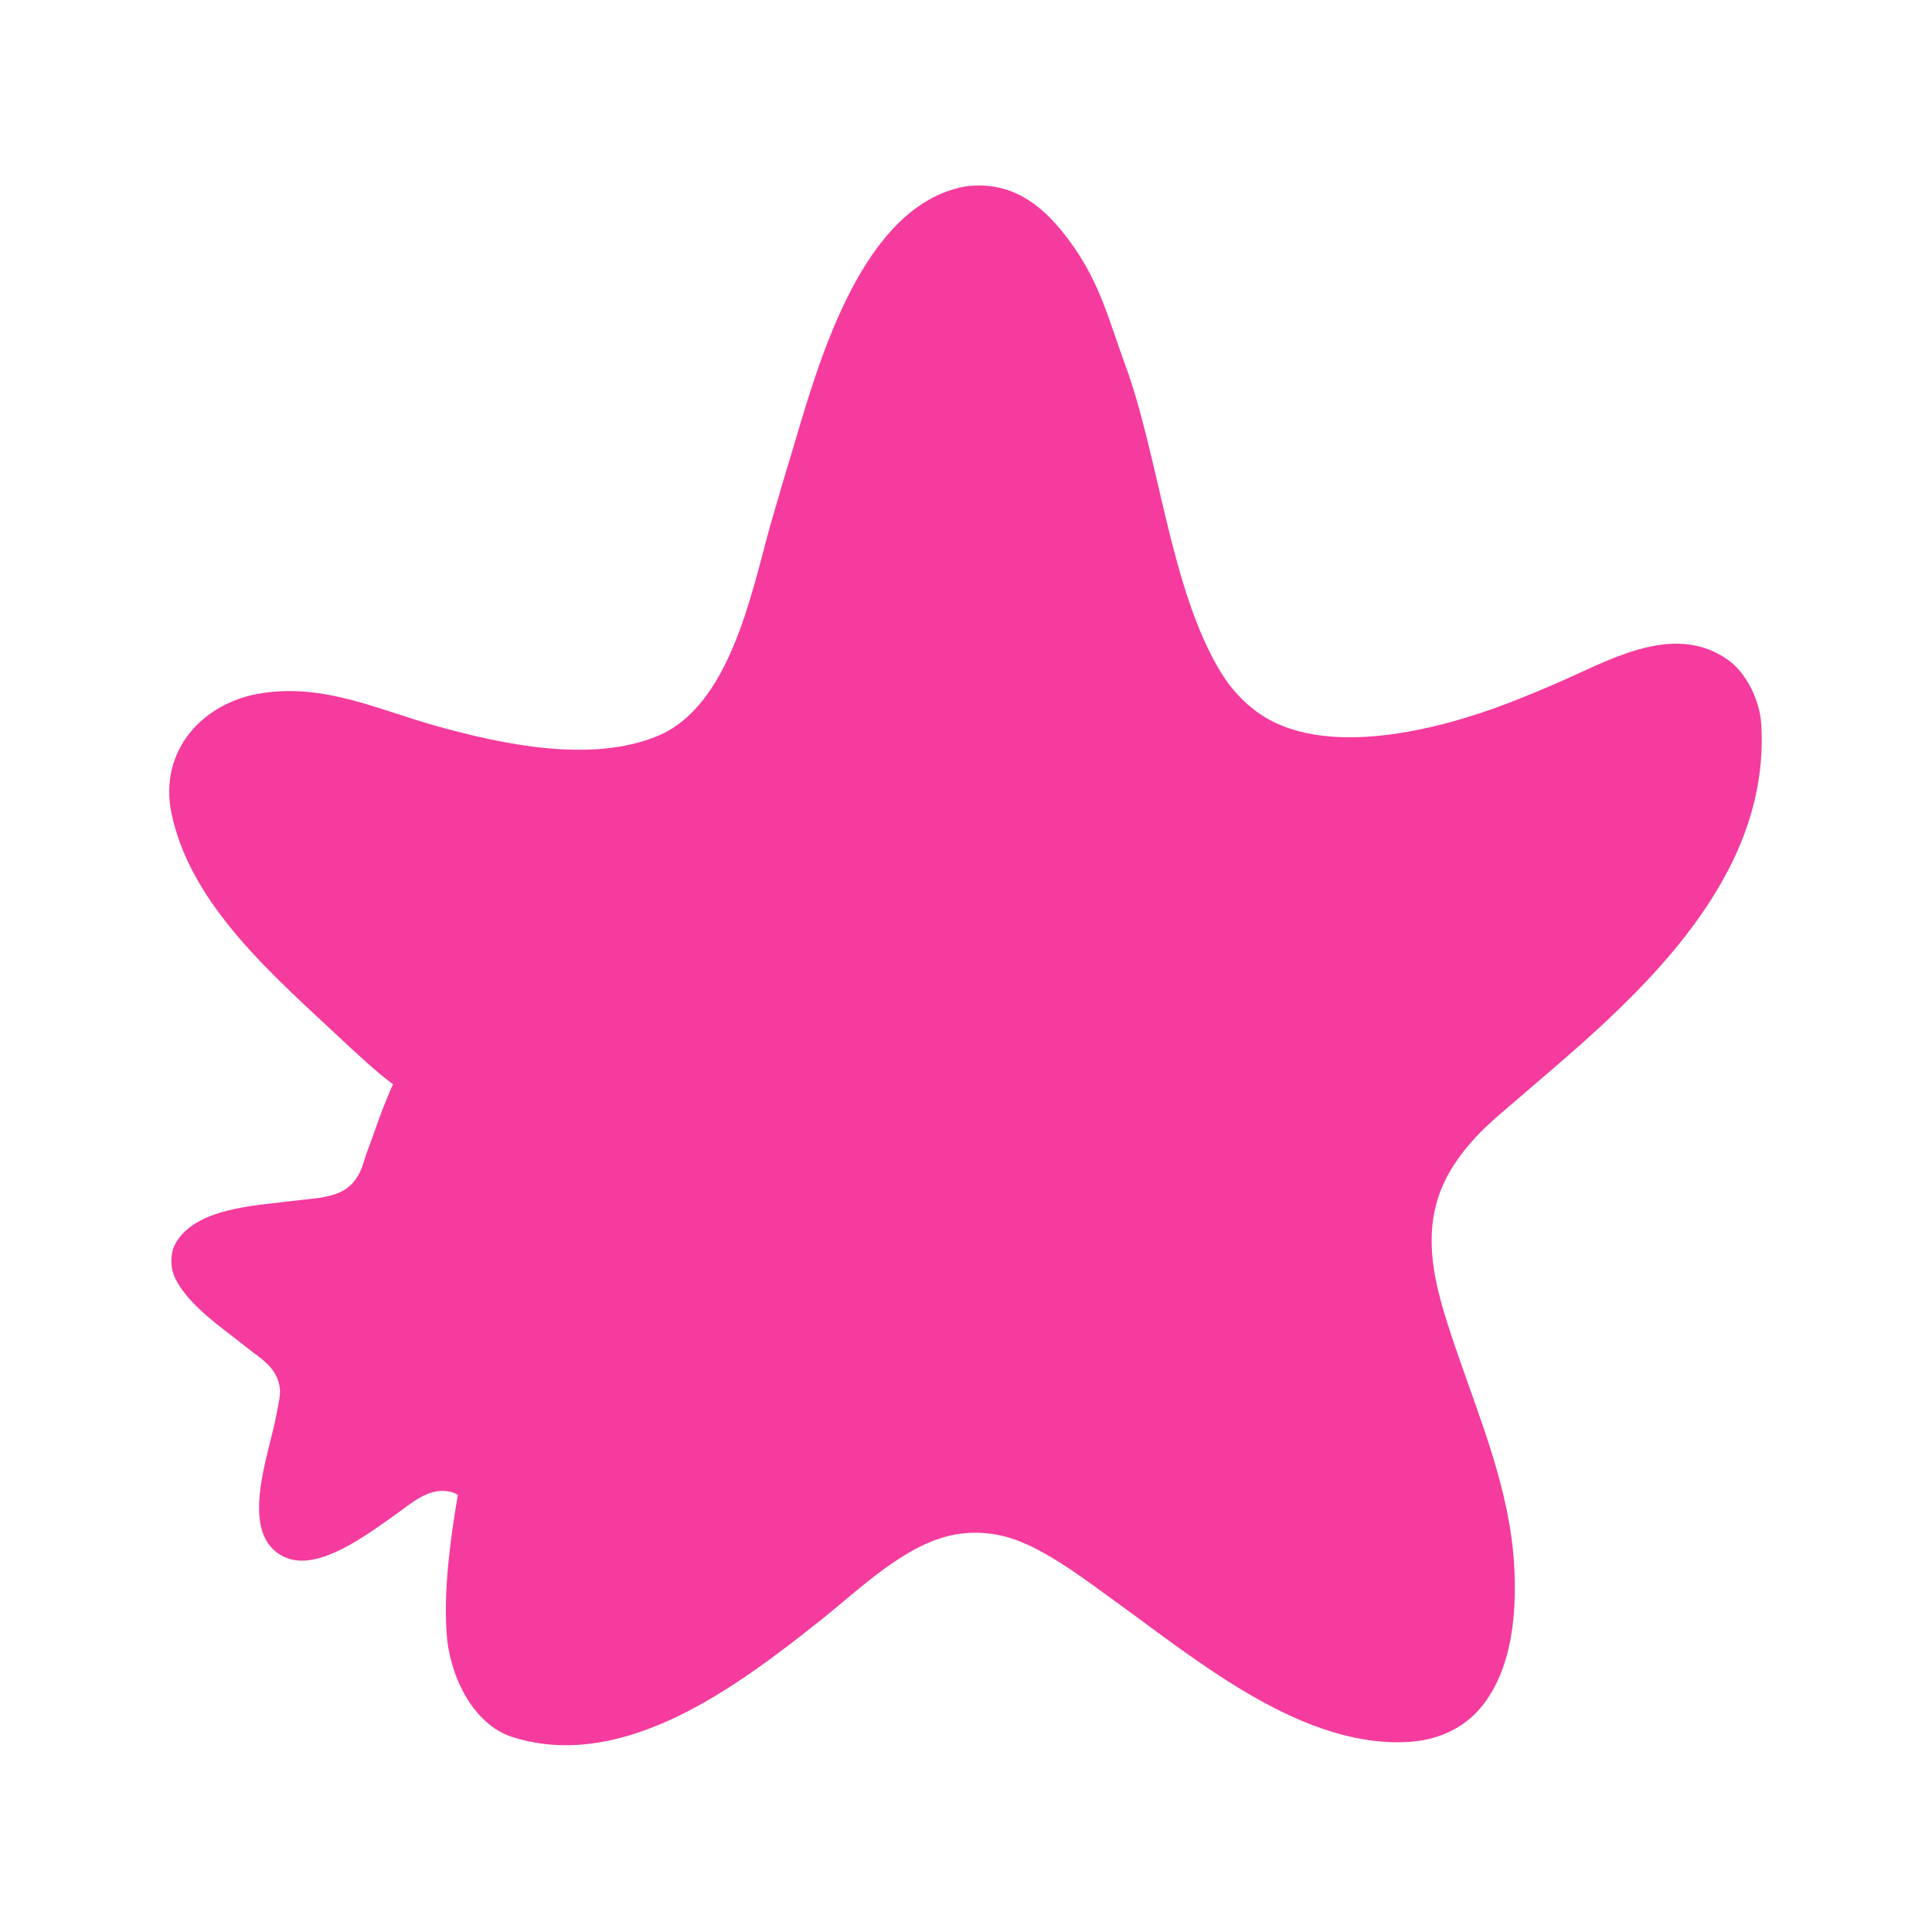
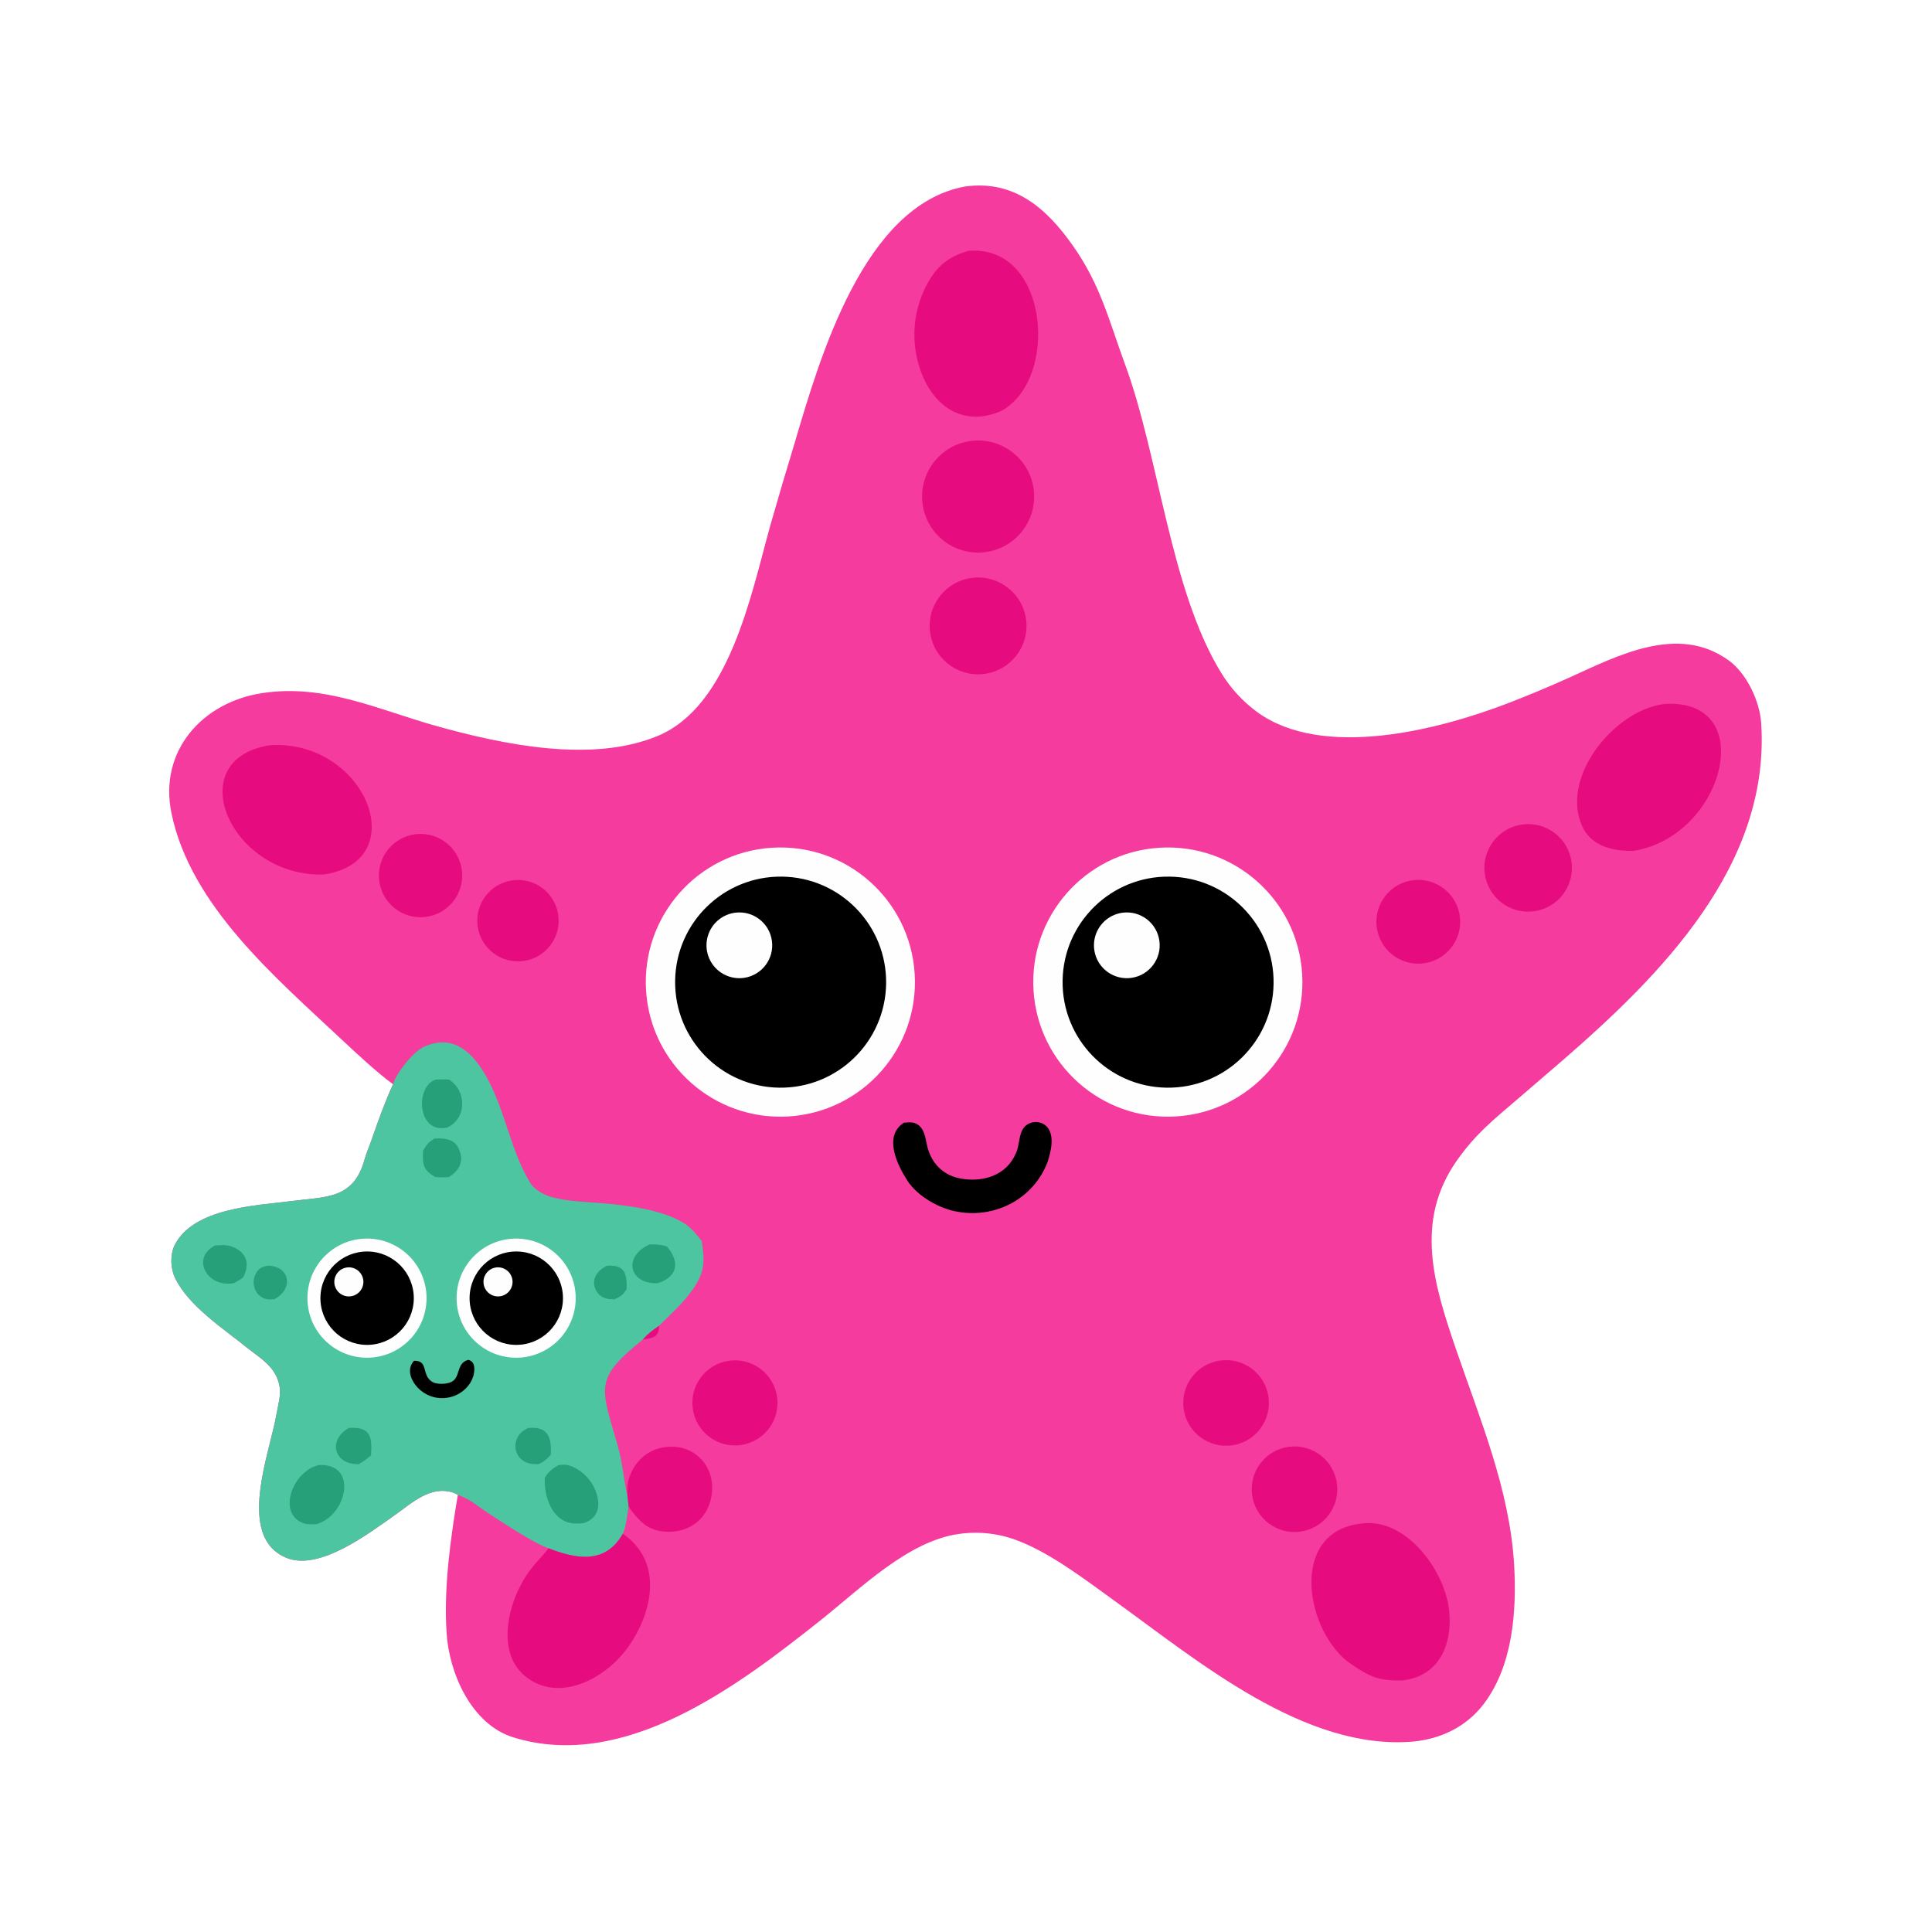
- <svg xmlns="http://www.w3.org/2000/svg" viewBox="0 0 1024 1024" fill="none">
+ <svg xmlns="http://www.w3.org/2000/svg" width="1024" height="1024" viewBox="0 0 1024 1024" fill="none">
  <path d="M208.314 574.639L207.775 574.256C200.279 568.835 188.565 557.989 181.44 551.295C146.313 518.29 100.931 480.158 90.846 430.852C84.127 398.005 107.268 372.184 138.92 367.367C172.339 362.281 200.387 376.193 231.657 384.892C266.688 394.637 313.524 404.556 348.456 390.123C386.67 374.334 398.114 315.034 408.23 278.633C412.496 263.73 416.887 248.862 421.401 234.032C434.557 189.666 457.748 108.663 511.512 98.848C537.704 95.268 554.804 110.543 568.668 130.231C583.499 151.286 587.863 170.243 596.376 193.36C614.434 242.395 620.239 312.72 647.301 356.702C652.208 364.709 658.611 371.695 666.16 377.278C701.071 402.818 762.618 386.831 799.582 372.604C810.401 368.413 821.107 363.934 831.682 359.172C857.388 347.543 889.292 330.628 916.148 349.956C925.853 356.942 932.715 371.654 933.473 383.419C938.309 458.672 880.367 516.694 828.371 561.885L804.227 582.642C791.561 593.479 781.987 601.127 772.211 615.046C749.499 647.394 760.027 680.915 771.659 714.956C784.409 752.252 800.162 789.474 802.52 829.328C803.928 854.006 801.851 883.098 786.177 903.439C777.085 915.244 763.713 921.657 749.022 923.069C691.683 928.018 635.234 880.581 591.446 848.996C575.758 837.682 557.176 823.356 539.688 816.667C529.716 812.762 518.907 811.499 508.308 813.01C481.254 816.756 456.192 841.906 434.594 859.038C391.171 893.491 331.131 939.08 272.085 920.838C249.715 913.93 237.89 886.456 236.686 865.189C235.154 841.695 238.73 815.601 242.662 792.35C242.177 791.976 240.904 791.359 240.328 791.167C228.207 787.093 218.215 796.752 209.381 802.944C195.642 812.575 169.172 833.066 151.552 825.577C124.923 814.268 143.15 769.769 146.622 749.165C147.382 744.671 148.893 739.806 148.244 735.321C147.709 731.612 146.163 728.127 143.778 725.237C140.235 720.868 135.317 717.865 130.829 714.236C118.261 704.077 100.06 692.281 92.848 677.487C90.349 672.361 90.094 665.35 92.441 660.181C102.426 640.088 135.569 639.035 154.679 636.566C172.695 634.237 187.362 635.644 193.133 614.812C194.091 611.356 195.963 606.973 197.169 603.489C200.545 593.727 204.056 584.05 208.314 574.639Z" fill="#F53B9D" />
+   <path d="M208.315 574.639C209.839 569.041 218.811 557.539 224.681 554.841C240.202 547.698 250.629 557.885 257.772 570.622C268.032 588.923 270.436 609.77 281.298 627.347C283.281 630.556 288.578 633.371 292.108 634.419C301.252 636.926 310.507 636.963 319.757 637.772C333.108 638.937 351.253 641.252 362.6 648.334C366.207 650.583 369.422 654.54 371.932 657.721C373.598 668.708 373.739 674.189 366.806 683.937C361.796 690.985 355.395 696.57 349.367 702.65C345.552 705.386 343.834 706.49 340.717 709.989C314.826 730.915 318.282 734.699 327.379 766.13C330.104 775.55 330.483 784.198 332.572 793.014L333.201 798.608C332.523 802.467 331.724 809.82 330.121 812.921C320.793 829.169 305.684 826.419 290.775 820.619C283.367 818.257 265.363 806.321 258.424 801.765C252.802 798.08 249.431 794.736 242.662 792.35C242.177 791.976 240.905 791.359 240.329 791.167C228.207 787.093 218.215 796.751 209.382 802.944C195.643 812.574 169.172 833.065 151.552 825.577C124.924 814.268 143.151 769.768 146.623 749.165C147.383 744.67 148.894 739.806 148.245 735.321C147.709 731.612 146.164 728.127 143.778 725.237C140.236 720.868 135.317 717.865 130.829 714.236C118.262 704.077 100.061 692.281 92.848 677.487C90.349 672.361 90.095 665.349 92.441 660.181C102.426 640.088 135.57 639.035 154.68 636.566C172.695 634.236 187.362 635.644 193.133 614.812C194.091 611.355 195.963 606.973 197.169 603.488C200.545 593.727 204.056 584.05 208.315 574.639Z" fill="#4DC5A0" />
+   <path d="M168.773 776.494C190.268 775.269 183.762 803.431 167.716 807.841C164.872 807.925 162.22 808.145 159.681 806.887C149.284 801.742 153.674 787.402 160.63 781.204C163.814 778.365 165.011 777.776 168.773 776.494Z" fill="#26A079" />
+   <path d="M296.029 776.514C299.113 776.242 300.47 776.121 303.369 777.355C308.901 779.764 313.268 784.245 315.535 789.834C318.553 797.453 317.625 804.394 309.36 807.341C307.811 807.514 306.25 807.566 304.693 807.495C292.738 806.995 288.186 793.281 288.77 783.09C291.066 779.68 292.604 778.557 296.029 776.514Z" fill="#26A079" />
+   <path d="M230.848 572.221C233.186 572.039 235.563 572.128 237.913 572.16C247.387 577.918 247.575 592.815 237.042 597.628C221.037 601.257 219.916 575.851 230.848 572.221Z" fill="#26A079" />
+   <path d="M114.038 660.12C118.182 659.905 121.248 659.554 125.046 661.659C131.584 665.279 132.092 671.261 128.681 677.276C127.274 678.235 125.489 679.227 124.004 680.101C109.514 682.693 101.139 666.594 114.038 660.12Z" fill="#26A079" />
+   <path d="M344.327 659.611C347.702 659.395 350.255 659.69 353.484 660.635C360.343 668.712 359.409 676.664 348.605 680.125C333.222 680.733 330.102 665.756 344.327 659.611Z" fill="#26A079" />
+   <path d="M219.422 721.238C227.414 720.985 223.054 728.908 229.339 732.566C231.675 733.796 236.149 733.618 238.497 732.781C244.56 730.625 241.31 722.688 248.143 720.747C252.164 721.645 251.634 726.303 250.894 729.343C250.407 730.681 249.764 732.243 248.955 733.403C246.147 737.5 241.735 740.209 236.814 740.868C231.91 741.584 226.931 740.199 223.1 737.056C218.536 733.333 214.795 726.341 219.422 721.238Z" fill="black" />
+   <path d="M230.194 603.465C234.786 603.166 240.244 603.484 242.65 607.89C246.432 614.812 243.836 620.462 237.68 623.919C235.394 624.106 233.078 623.966 230.78 623.895C223.985 620.009 224.017 617.113 224.226 609.92C226.111 606.641 227.036 605.514 230.194 603.465Z" fill="#26A079" />
+   <path d="M279.941 756.874C290.642 755.737 292.417 762.07 291.909 771.088C289.611 773.553 288.538 774.586 285.501 776.032C281.054 776.214 276.916 775.325 274.465 771.186C273.116 768.903 272.802 766.153 273.604 763.628C274.749 759.933 276.723 758.52 279.941 756.874Z" fill="#26A079" />
+   <path d="M184.917 756.836C196.422 756.027 197.404 761.696 196.62 771.378C194.357 773.454 192.84 774.371 190.267 776.041C176.666 776.354 173.76 763.066 184.917 756.836Z" fill="#26A079" />
+   <path d="M141.648 670.85C153.661 670.733 155.879 683.156 145.441 688.581C143.519 688.829 141.425 688.843 139.628 688.029C137.382 686.996 135.674 685.064 134.924 682.707C134.045 680.059 134.348 677.16 135.754 674.751C137.291 672.117 138.879 671.528 141.648 670.85Z" fill="#26A079" />
+   <path d="M321.766 670.859C322.156 670.836 322.547 670.822 322.938 670.812C331.825 670.611 332.326 676.355 332.099 683.431C329.982 686.383 329.069 687.192 325.763 688.651C324.112 688.665 322.889 688.642 321.271 688.216C318.935 687.604 316.972 686.023 315.88 683.866C312.953 678.188 316.596 673.277 321.766 670.859Z" fill="#26A079" />
+   <path d="M330.121 812.921C351.649 827.762 346.04 854.263 333.098 872.743C322 888.589 298.34 902.284 280.221 889.847C261.55 877.027 269.439 848.094 280.395 832.944C283.6 828.51 287.566 824.796 290.775 820.62C305.684 826.419 320.793 829.17 330.121 812.921Z" fill="#E60C7F" />
+   <path d="M332.571 793.015C332.378 788.576 332.341 785.896 334.063 781.64C337.844 772.299 345.921 766.747 356.036 766.766C368.787 766.79 378.185 777.182 377.436 789.806C376.754 803.992 365.734 813.188 351.728 811.733C343.99 810.929 340.003 807.374 335.403 801.574C334.631 800.615 333.896 799.624 333.201 798.609L332.571 793.015Z" fill="#E60C7F" />
+   <path d="M349.366 702.65C349.073 709.245 346.033 709.03 340.716 709.989C343.833 706.49 345.552 705.387 349.366 702.65Z" fill="#E60C7F" />
+   <path d="M721.44 807.537C744.705 804.085 765.083 831.55 767.88 852.116C770.34 870.235 763.601 888.463 743.133 890.689C730.766 890.815 726.636 889.052 716.407 882.218C691.931 865.872 682.418 811.812 721.44 807.537Z" fill="#E60C7F" />
+   <path d="M513.098 132.984C552.826 129.498 560.305 190.521 537.414 212.767C532.358 217.685 529.173 218.896 522.419 220.389C504.529 223.385 492.424 210.736 487.42 194.923C482.662 180.347 484.028 164.462 491.208 150.913C496.423 141.111 502.578 136.148 513.098 132.984Z" fill="#E60C7F" />
+   <path d="M883.488 373.034C932.453 371.208 913.571 443.307 865.859 450.972C854.718 451.19 842.791 448.575 838.104 436.854C827.436 410.169 857.272 374.97 883.488 373.034Z" fill="#E60C7F" />
+   <path d="M143.248 394.964C193.554 391.929 219.573 456.112 171.828 463.485C122.154 465.224 94.909 402.326 143.248 394.964Z" fill="#E60C7F" />
+   <path d="M513.701 233.861C529.983 231.238 545.286 242.387 547.779 258.692C550.277 274.997 539.005 290.211 522.681 292.577C506.54 294.917 491.531 283.799 489.062 267.675C486.597 251.551 497.593 236.455 513.701 233.861Z" fill="#E60C7F" />
+   <path d="M513.561 306.543C527.415 303.878 540.824 312.896 543.574 326.732C546.329 340.568 537.4 354.033 523.579 356.875C509.636 359.744 496.021 350.713 493.243 336.751C490.464 322.789 499.58 309.233 513.561 306.543Z" fill="#E60C7F" />
+   <path d="M479.039 595.093C481.923 594.822 484.459 594.476 486.863 596.375C490.315 599.097 490.507 603.849 491.512 607.792C493.87 617.048 500.282 623.212 509.66 624.751C521.358 626.669 533.458 622.922 538.43 611.286C540.764 606.543 539.552 599.139 544.538 595.982C548.448 593.503 554.028 594.723 556.138 598.98C558.631 604.003 556.858 610.57 555.324 615.607C548.107 635.051 528.041 645.752 507.957 642.328C498.177 640.78 486.377 634.223 480.891 625.691C475.437 617.212 468.172 602.17 479.039 595.093Z" fill="black" />
+   <path d="M807.225 436.948C819.938 435.444 831.472 444.519 832.997 457.23C834.521 469.941 825.462 481.486 812.754 483.031C800.017 484.579 788.441 475.497 786.912 462.758C785.382 450.018 794.484 438.456 807.225 436.948Z" fill="#E60C7F" />
+   <path d="M648.611 720.924C661.165 720.241 671.88 729.886 672.517 742.44C673.153 754.998 663.461 765.676 650.908 766.261C638.42 766.845 627.807 757.22 627.175 744.736C626.544 732.248 636.128 721.602 648.611 720.924Z" fill="#E60C7F" />
+   <path d="M681.16 767.186C693.339 764.46 705.43 772.088 708.218 784.254C711.005 796.414 703.442 808.547 691.291 811.4C679.055 814.267 666.815 806.639 664.008 794.384C661.197 782.135 668.891 769.932 681.16 767.186Z" fill="#E60C7F" />
+   <path d="M383.948 721.71C396.037 718.623 408.338 725.934 411.4 738.029C414.462 750.129 407.121 762.412 395.018 765.447C382.954 768.473 370.717 761.158 367.665 749.1C364.612 737.042 371.897 724.793 383.948 721.71Z" fill="#E60C7F" />
+   <path d="M747.081 466.845C759.059 464.286 770.846 471.905 773.428 483.876C776.014 495.847 768.418 507.65 756.454 510.26C744.452 512.877 732.605 505.255 730.014 493.248C727.423 481.241 735.07 469.411 747.081 466.845Z" fill="#E60C7F" />
+   <path d="M221.035 442.073C233.082 441.05 243.71 449.907 244.877 461.941C246.043 473.974 237.314 484.708 225.295 486.019C217.392 486.88 209.635 483.426 204.988 476.974C200.341 470.524 199.522 462.072 202.844 454.848C206.164 447.625 213.113 442.745 221.035 442.073Z" fill="#E60C7F" />
+   <path d="M273.457 466.429C285.414 465.832 295.572 475.085 296.089 487.046C296.607 499.008 287.287 509.104 275.322 509.542C263.469 509.977 253.487 500.763 252.974 488.912C252.462 477.062 261.61 467.019 273.457 466.429Z" fill="#E60C7F" />
+   <path d="M614.288 449.332C653.717 446.734 687.743 476.697 690.166 516.149C692.589 555.601 662.486 589.506 623.035 591.753C583.83 593.992 550.193 564.106 547.784 524.899C545.377 485.692 575.104 451.913 614.288 449.332Z" fill="#FEFEFE" />
+   <path d="M619.877 464.629C650.751 465.05 675.441 490.422 675.029 521.305C674.618 552.189 649.261 576.894 618.388 576.492C587.5 576.09 562.789 550.712 563.2 519.815C563.612 488.918 588.99 464.208 619.877 464.629Z" fill="black" />
+   <path d="M595.036 483.748C604.506 482.54 613.184 489.181 614.494 498.64C615.805 508.099 609.26 516.852 599.819 518.265C593.62 519.193 587.4 516.718 583.533 511.784C579.665 506.85 578.746 500.217 581.126 494.417C583.506 488.617 588.818 484.542 595.036 483.748Z" fill="#FEFEFE" />
+   <path d="M408.921 449.332C448.35 446.734 482.376 476.697 484.799 516.149C487.222 555.601 457.119 589.506 417.669 591.753C378.464 593.992 344.826 564.106 342.418 524.899C340.01 485.692 369.737 451.913 408.921 449.332Z" fill="#FEFEFE" />
+   <path d="M414.511 464.629C445.384 465.05 470.074 490.422 469.663 521.305C469.251 552.189 443.895 576.894 413.021 576.492C382.133 576.09 357.422 550.712 357.834 519.815C358.245 488.918 383.623 464.208 414.511 464.629Z" fill="black" />
+   <path d="M389.669 483.748C399.139 482.54 407.817 489.181 409.128 498.64C410.439 508.099 403.894 516.852 394.452 518.265C388.253 519.193 382.034 516.718 378.166 511.784C374.299 506.85 373.379 500.217 375.759 494.417C378.139 488.617 383.451 484.542 389.669 483.748Z" fill="#FEFEFE" />
+   <path d="M192.439 656.54C209.889 655.39 224.948 668.65 226.021 686.111C227.093 703.571 213.77 718.576 196.311 719.571C178.96 720.562 164.073 707.335 163.007 689.983C161.942 672.632 175.098 657.682 192.439 656.54Z" fill="#FEFEFE" />
+   <path d="M194.913 663.309C208.576 663.496 219.503 674.725 219.321 688.393C219.139 702.06 207.917 712.994 194.253 712.816C180.584 712.638 169.647 701.407 169.829 687.733C170.012 674.059 181.243 663.123 194.913 663.309Z" fill="black" />
+   <path d="M183.919 671.771C188.11 671.236 191.951 674.176 192.531 678.362C193.111 682.548 190.214 686.422 186.036 687.047C183.292 687.458 180.54 686.363 178.828 684.179C177.116 681.995 176.71 679.06 177.763 676.493C178.816 673.926 181.167 672.123 183.919 671.771Z" fill="#FEFEFE" />
+   <path d="M271.5 656.54C288.95 655.39 304.009 668.65 305.082 686.111C306.154 703.571 292.831 718.576 275.372 719.571C258.021 720.562 243.134 707.335 242.068 689.983C241.003 672.632 254.159 657.682 271.5 656.54Z" fill="#FEFEFE" />
+   <path d="M273.974 663.309C287.638 663.496 298.565 674.725 298.383 688.393C298.201 702.06 286.979 712.994 273.315 712.816C259.645 712.638 248.709 701.407 248.891 687.733C249.073 674.059 260.305 663.123 273.974 663.309Z" fill="black" />
+   <path d="M262.98 671.771C267.172 671.236 271.012 674.176 271.592 678.362C272.172 682.548 269.276 686.422 265.097 687.047C262.354 687.458 259.601 686.363 257.89 684.179C256.178 681.995 255.771 679.06 256.824 676.493C257.878 673.926 260.229 672.123 262.98 671.771Z" fill="#FEFEFE" />
</svg>
